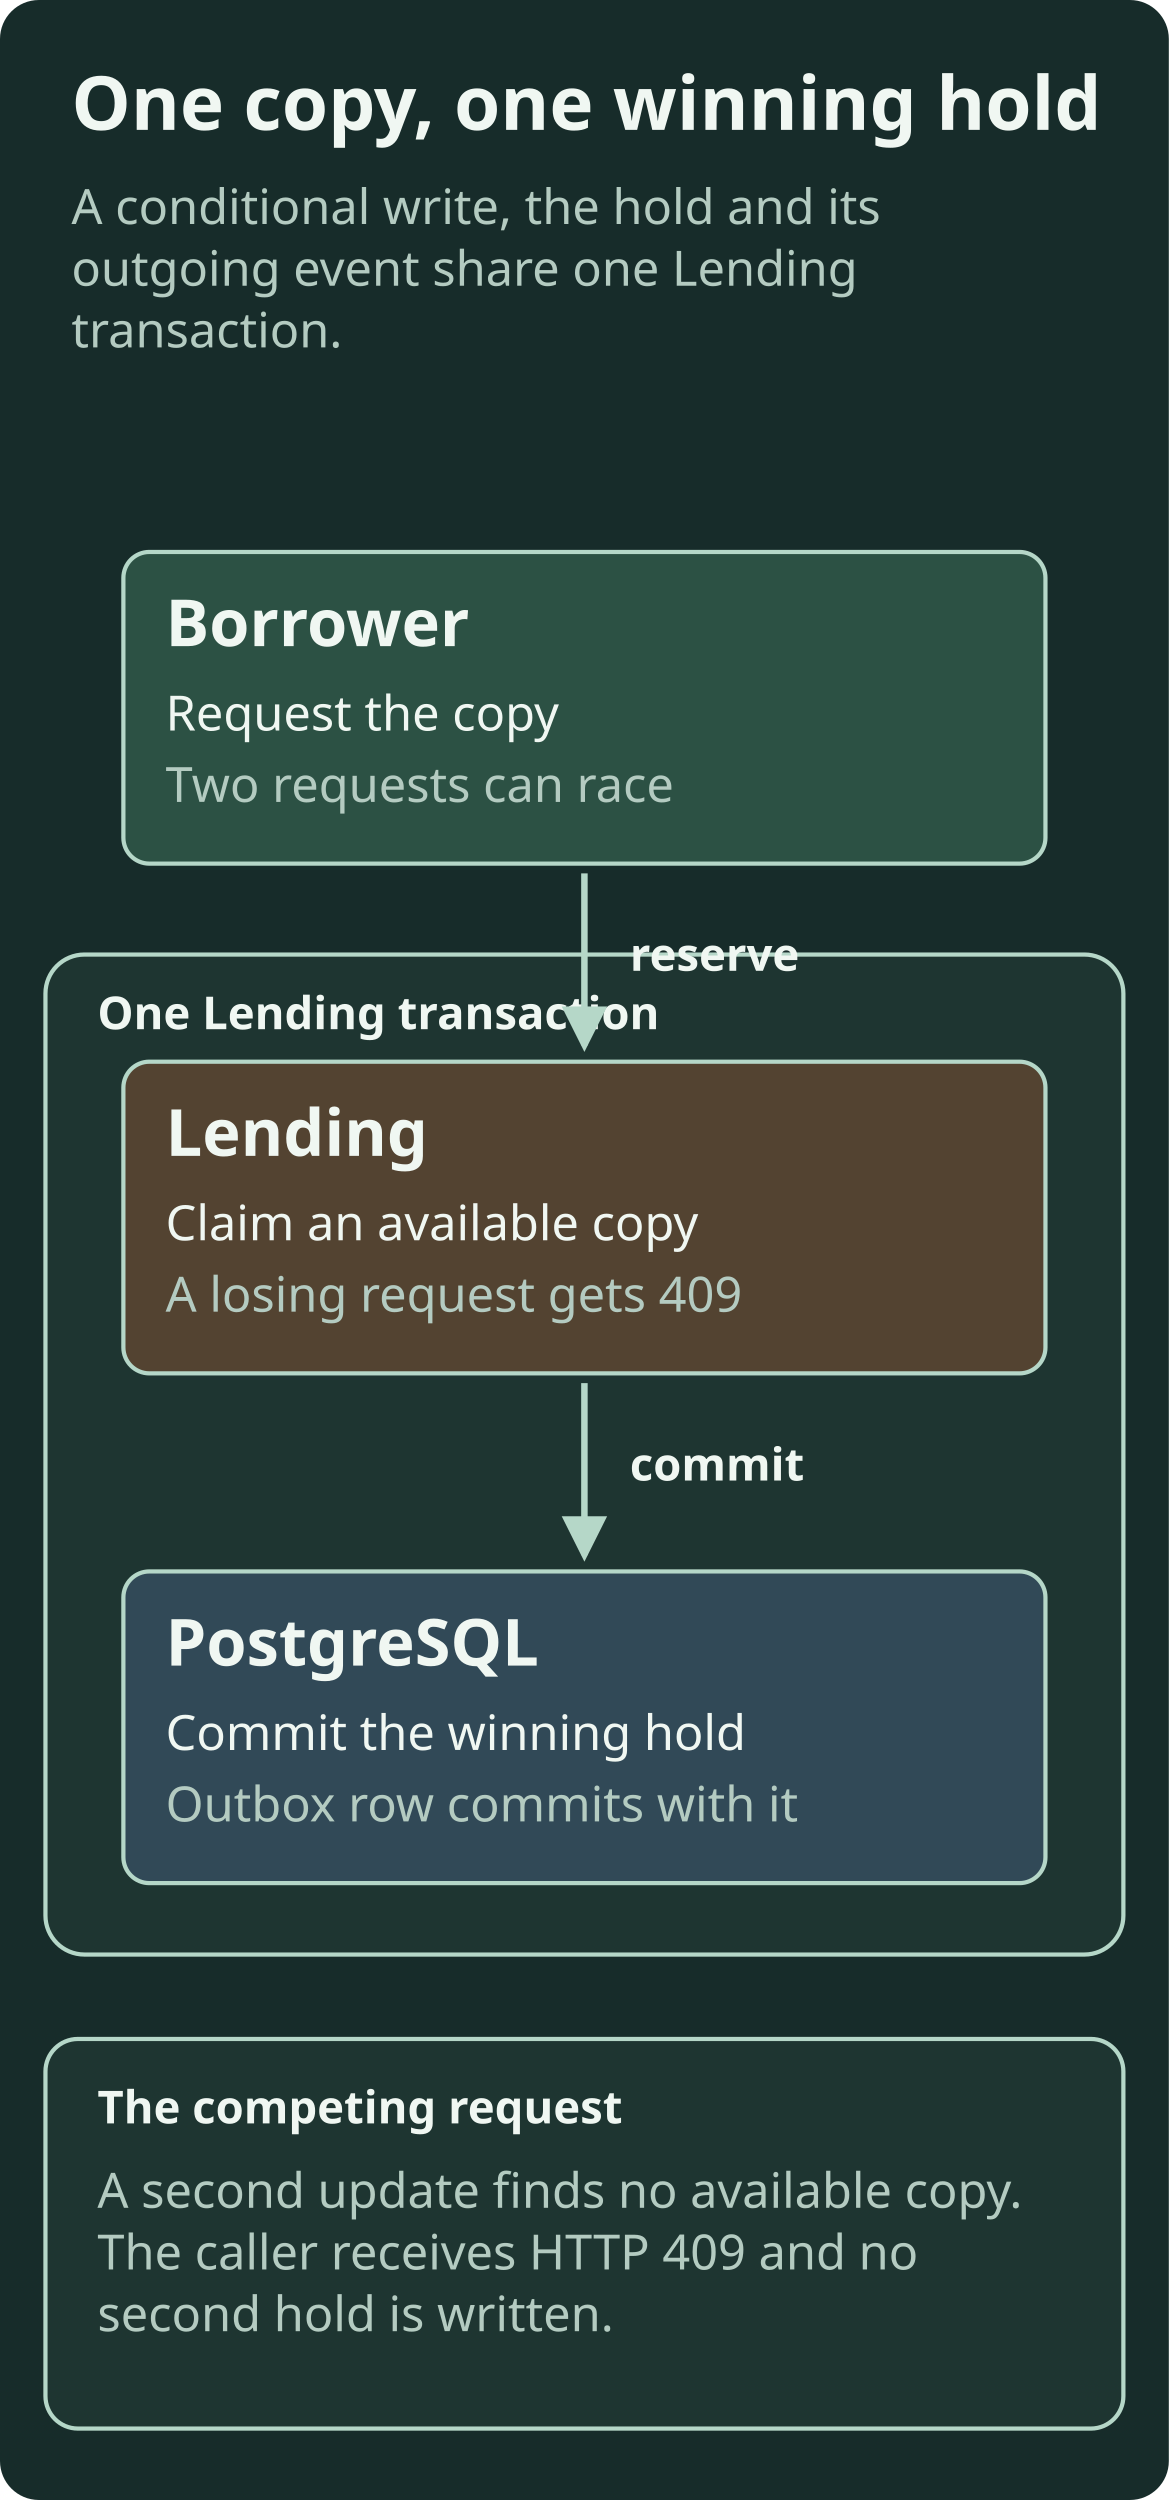
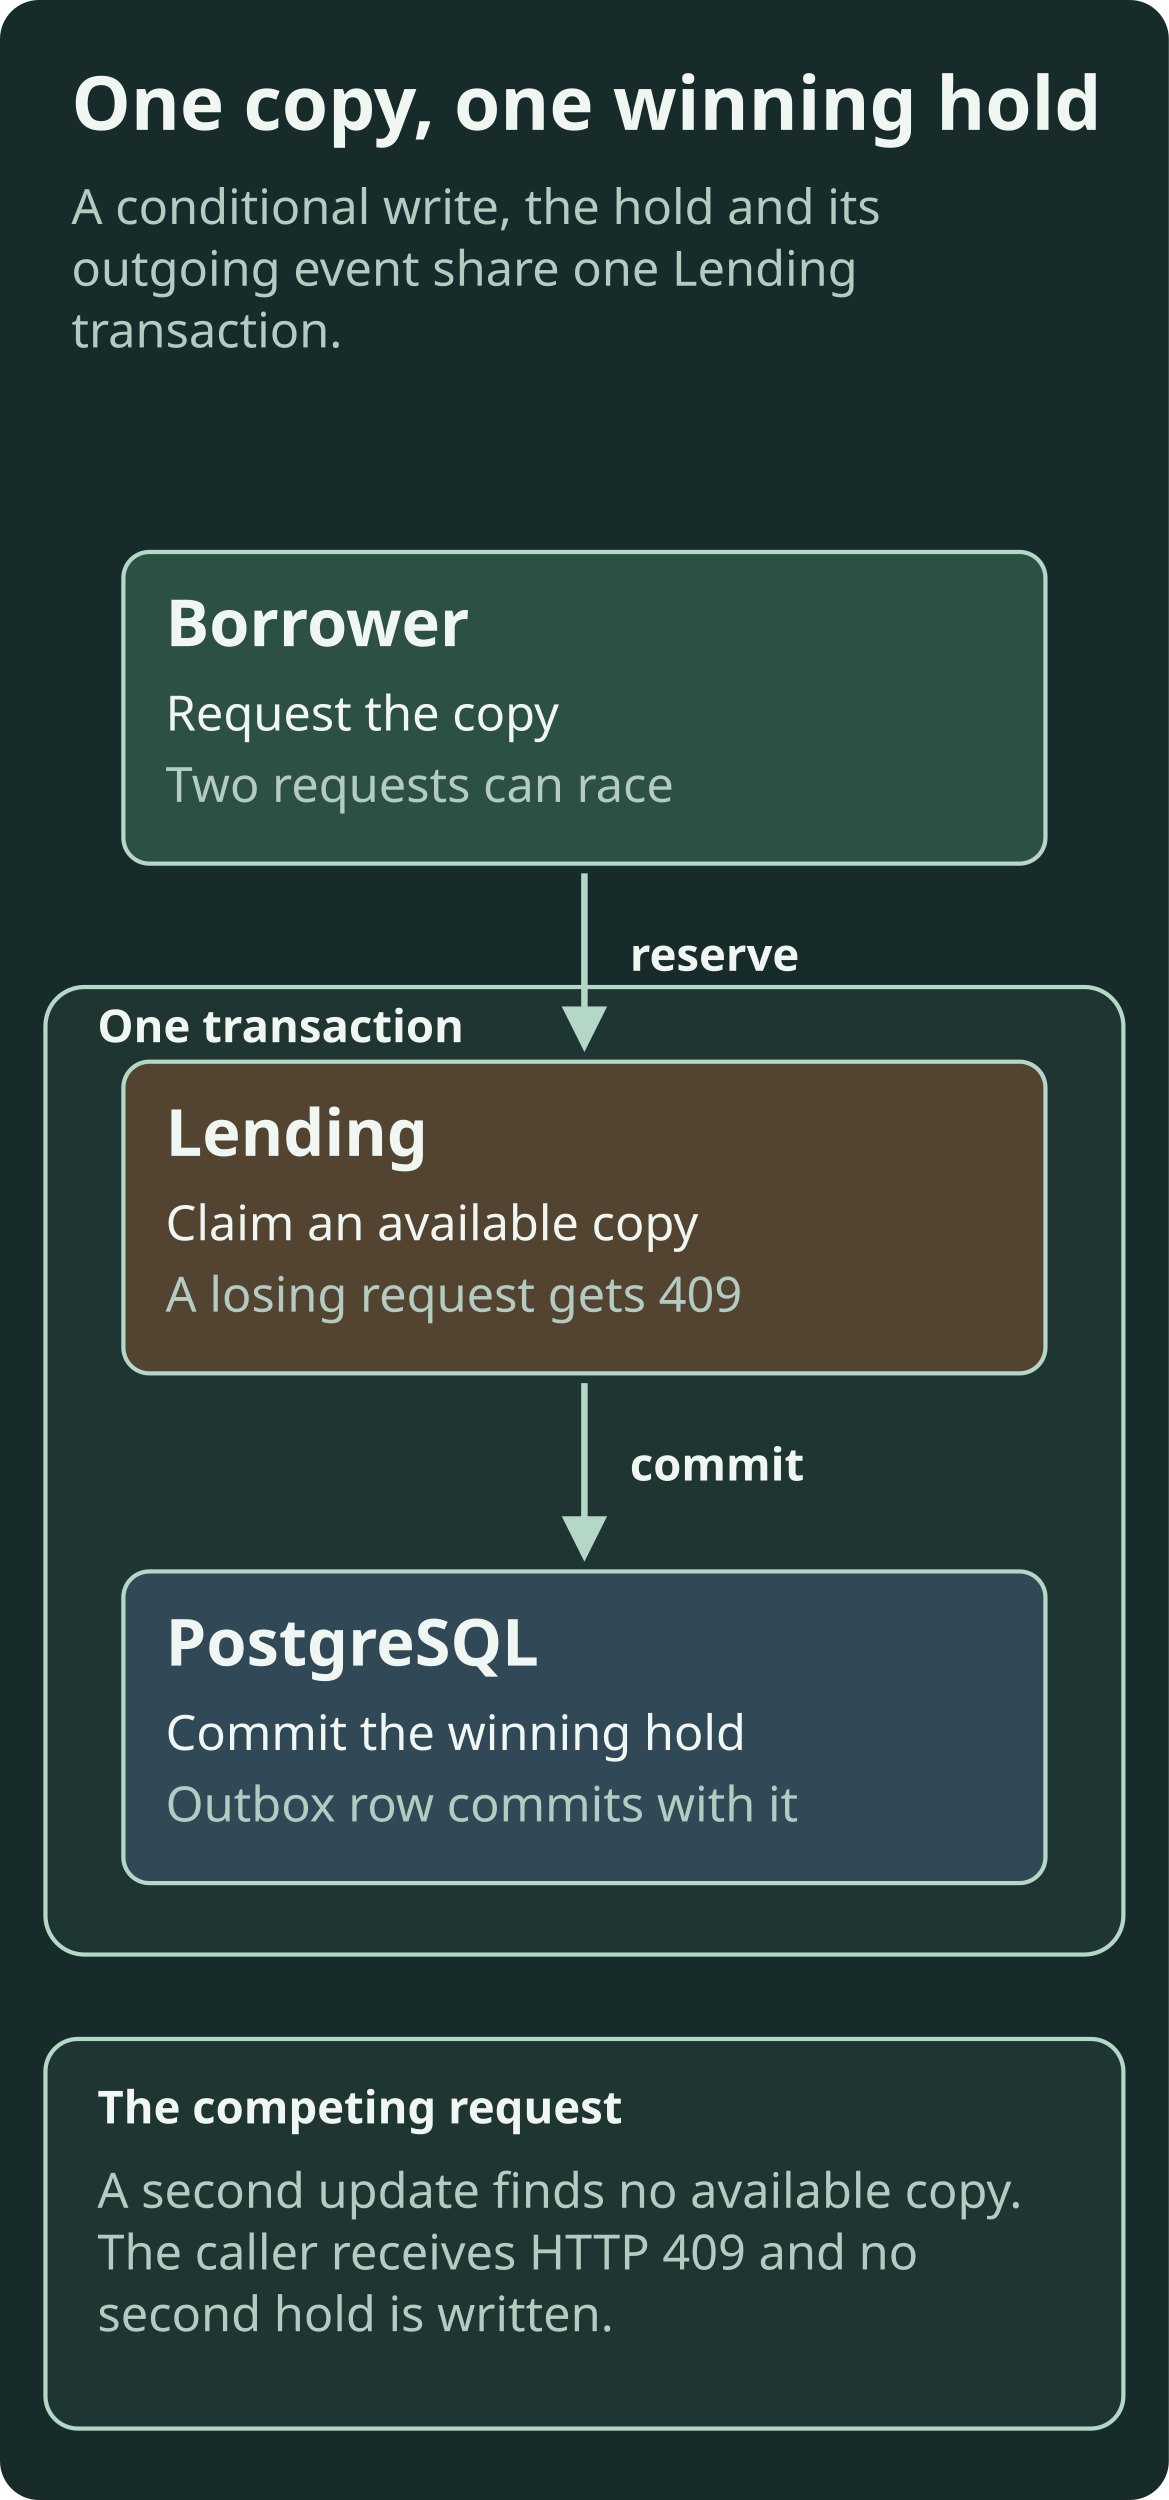
<svg xmlns="http://www.w3.org/2000/svg" width="360" height="770" viewBox="0 0 360 770" role="img" aria-labelledby="title desc">
  <style>text{font-family:Barlow,system-ui,sans-serif}.title{font-size:23px;font-weight:700}.name{font-size:20px;font-weight:700}.body{font-size:15px}.cap,.edge-label{font-size:14px;font-weight:700}.conn{fill:none;stroke-width:2}.card,.frame{stroke-width:1.3}.bg{fill:#172c2a}text{fill:#f0f7f2}.muted{fill:#b4cbc1}.frame{fill:#1e3531;stroke:#b5d7c8}.a{fill:#2c5144}.b{fill:#534331}.c{fill:#314957}.card,.conn{stroke:#b5d7c8}.arrow{fill:#b5d7c8}</style>
  <defs>
    <marker id="arrowhead" markerWidth="7" markerHeight="7" refX="6" refY="3.5" orient="auto">
      <path class="arrow" d="M0 0 L7 3.5 L0 7Z" />
    </marker>
  </defs>
  <rect class="bg" x="0" y="0" width="360" height="770" rx="12" />
  <text class="title" text-anchor="start" x="22" y="40">One copy, one winning hold</text>
  <text class="body muted" text-anchor="start" x="22" y="69">A conditional write, the hold and its</text>
  <text class="body muted" text-anchor="start" x="22" y="88">outgoing event share one Lending</text>
  <text class="body muted" text-anchor="start" x="22" y="107">transaction.</text>
-   <rect class="frame" x="14" y="294" width="332" height="308" rx="12" />
-   <text class="cap" text-anchor="start" x="30" y="317">One Lending transaction</text>
+   <rect class="frame" x="14" y="304" width="332" height="298" rx="12" />
+   <text class="cap" text-anchor="start" x="30" y="321">One transaction</text>
  <g id="borrower">
    <rect class="card a" x="38" y="170" width="284" height="96" rx="8" />
    <text class="name" text-anchor="start" x="51" y="199">Borrower</text>
    <text class="body" text-anchor="start" x="51" y="225">Request the copy</text>
    <text class="body muted" text-anchor="start" x="51" y="247">Two requests can race</text>
  </g>
  <g id="lending">
    <rect class="card b" x="38" y="327" width="284" height="96" rx="8" />
    <text class="name" text-anchor="start" x="51" y="356">Lending</text>
    <text class="body" text-anchor="start" x="51" y="382">Claim an available copy</text>
    <text class="body muted" text-anchor="start" x="51" y="404">A losing request gets 409</text>
  </g>
  <g id="postgres">
    <rect class="card c" x="38" y="484" width="284" height="96" rx="8" />
    <text class="name" text-anchor="start" x="51" y="513">PostgreSQL</text>
    <text class="body" text-anchor="start" x="51" y="539">Commit the winning hold</text>
    <text class="body muted" text-anchor="start" x="51" y="561">Outbox row commits with it</text>
  </g>
  <g id="reserve-request">
    <path d="M180 269 V322" class="conn" marker-end="url(#arrowhead)" />
    <text class="edge-label" text-anchor="start" x="194" y="299">reserve</text>
  </g>
  <g id="commit-hold">
    <path d="M180 426 V479" class="conn" marker-end="url(#arrowhead)" />
    <text class="edge-label" text-anchor="start" x="194" y="456">commit</text>
  </g>
  <rect class="frame" x="14" y="628" width="332" height="120" rx="10" />
  <text class="cap" text-anchor="start" x="30" y="654">The competing request</text>
  <text class="body muted" text-anchor="start" x="30" y="680">A second update finds no available copy.</text>
  <text class="body muted" text-anchor="start" x="30" y="699">The caller receives HTTP 409 and no</text>
  <text class="body muted" text-anchor="start" x="30" y="718">second hold is written.</text>
</svg>
